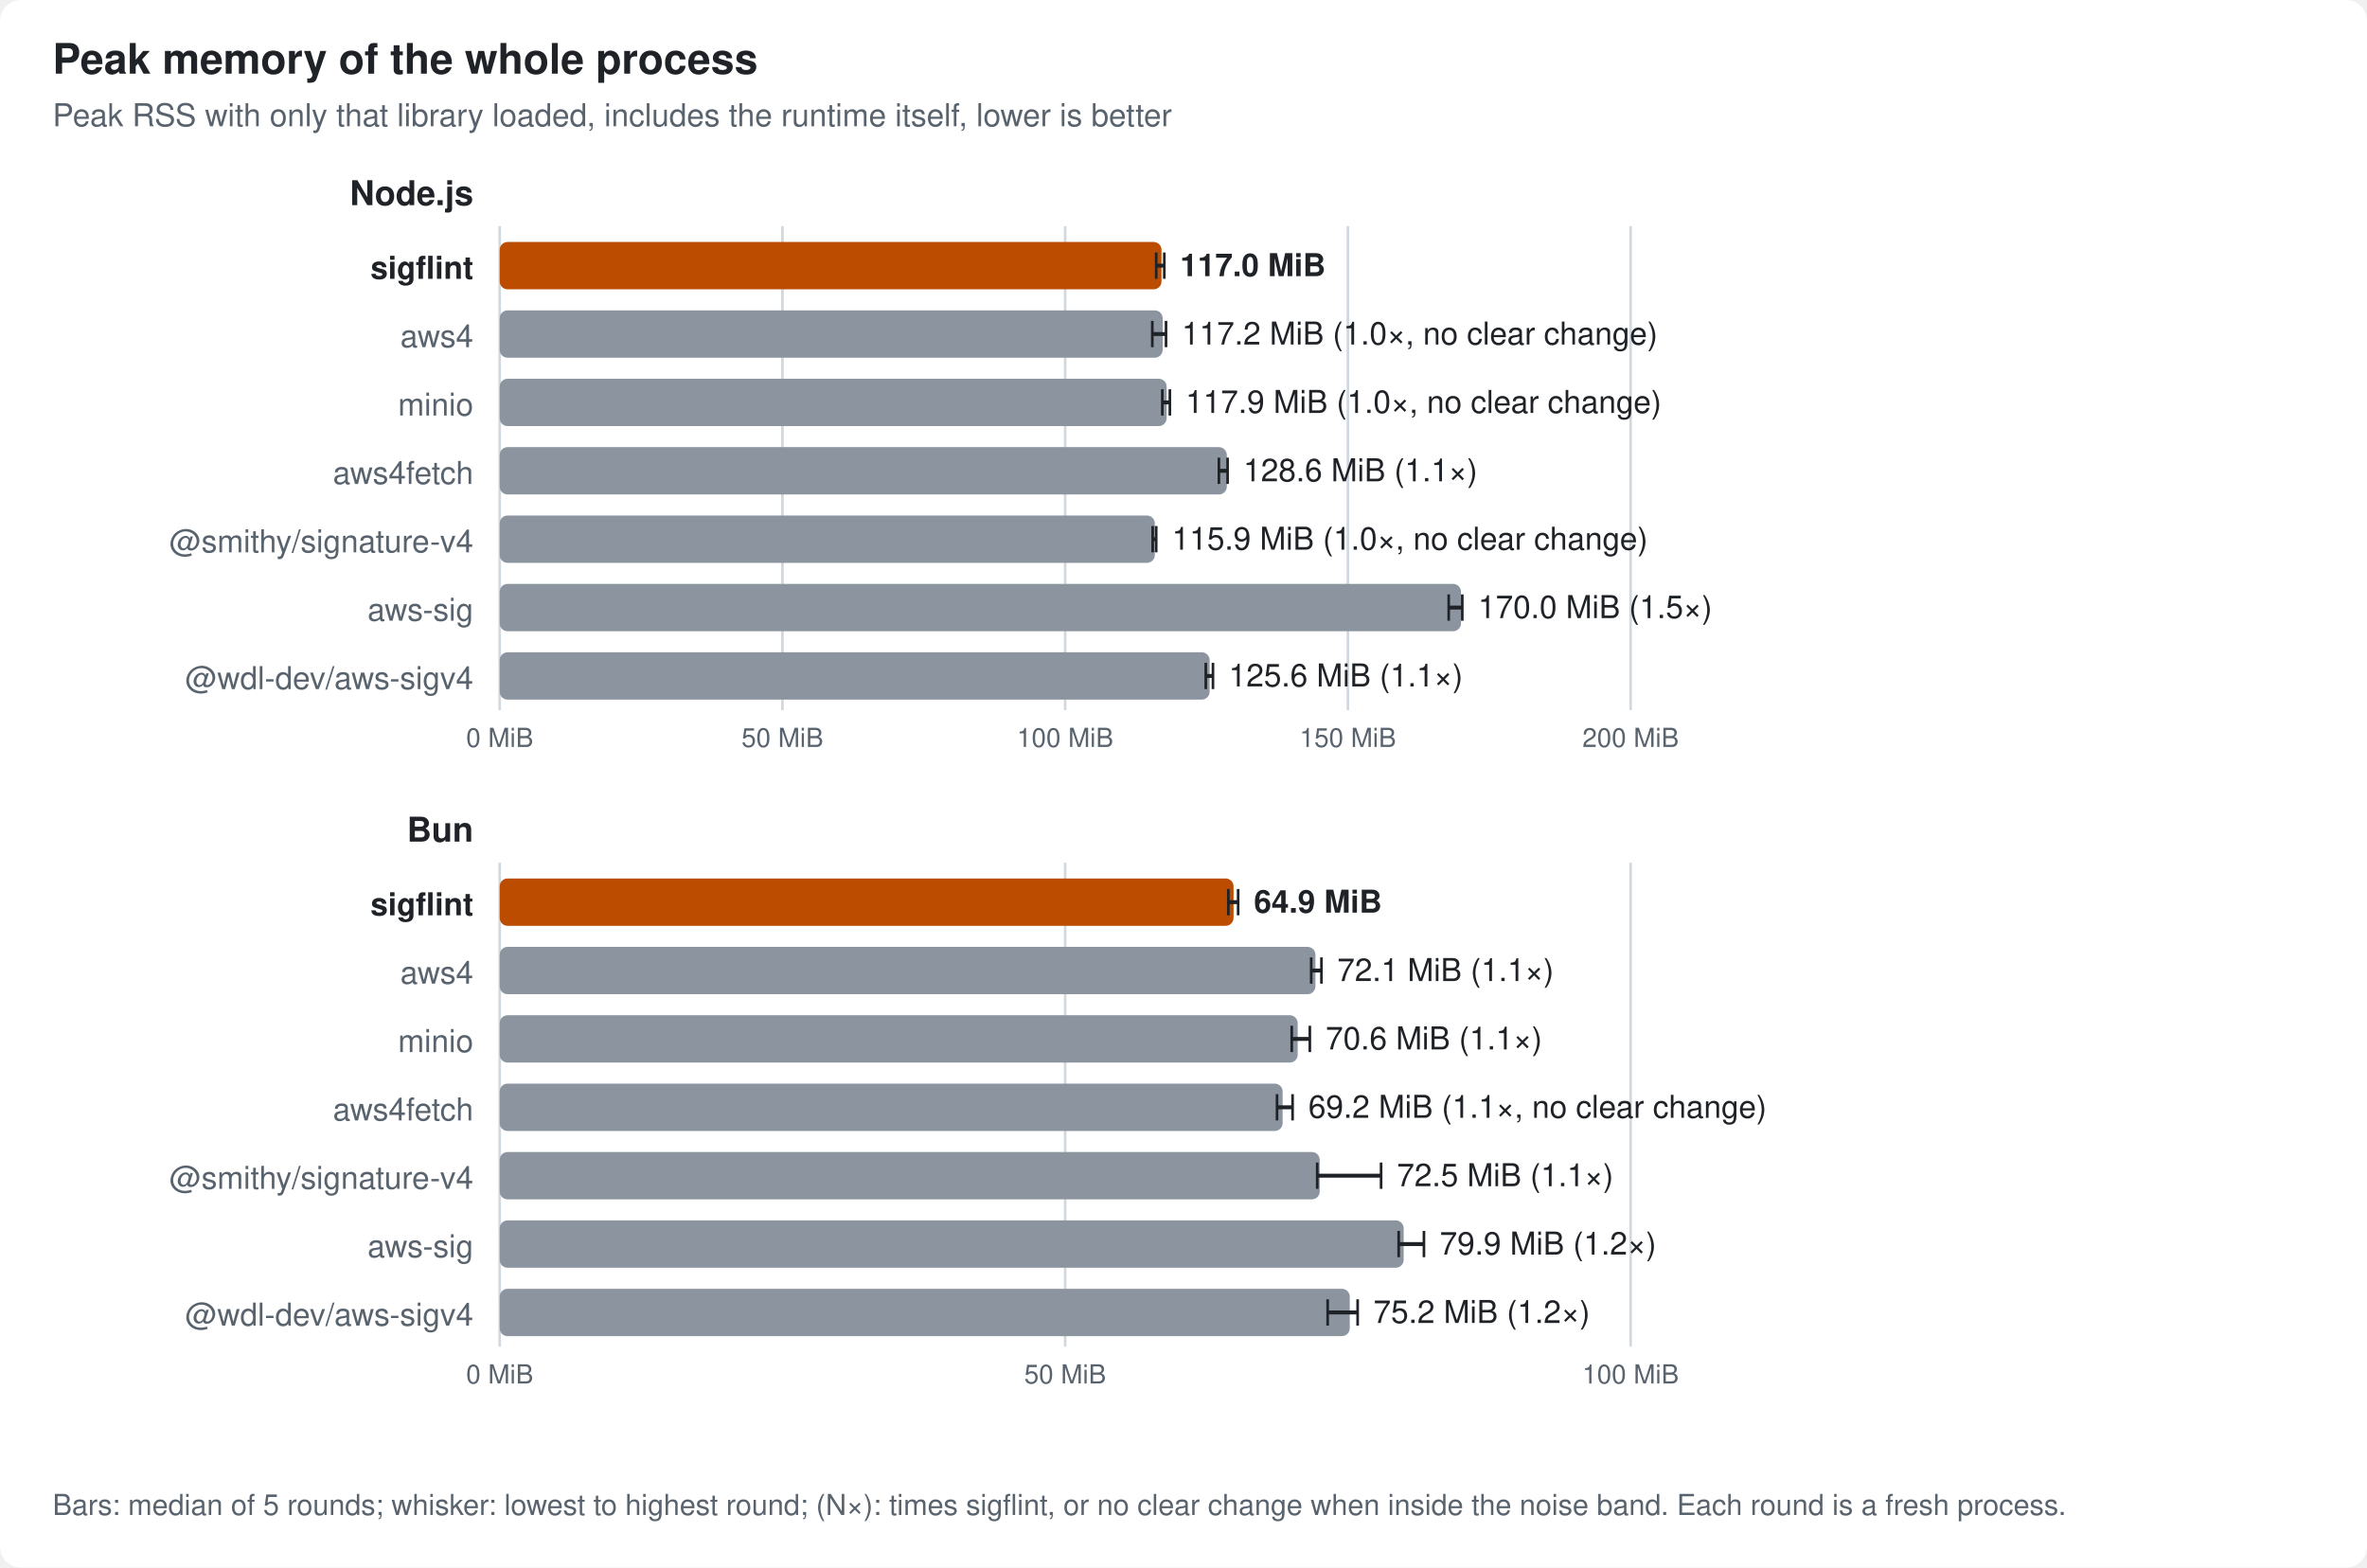
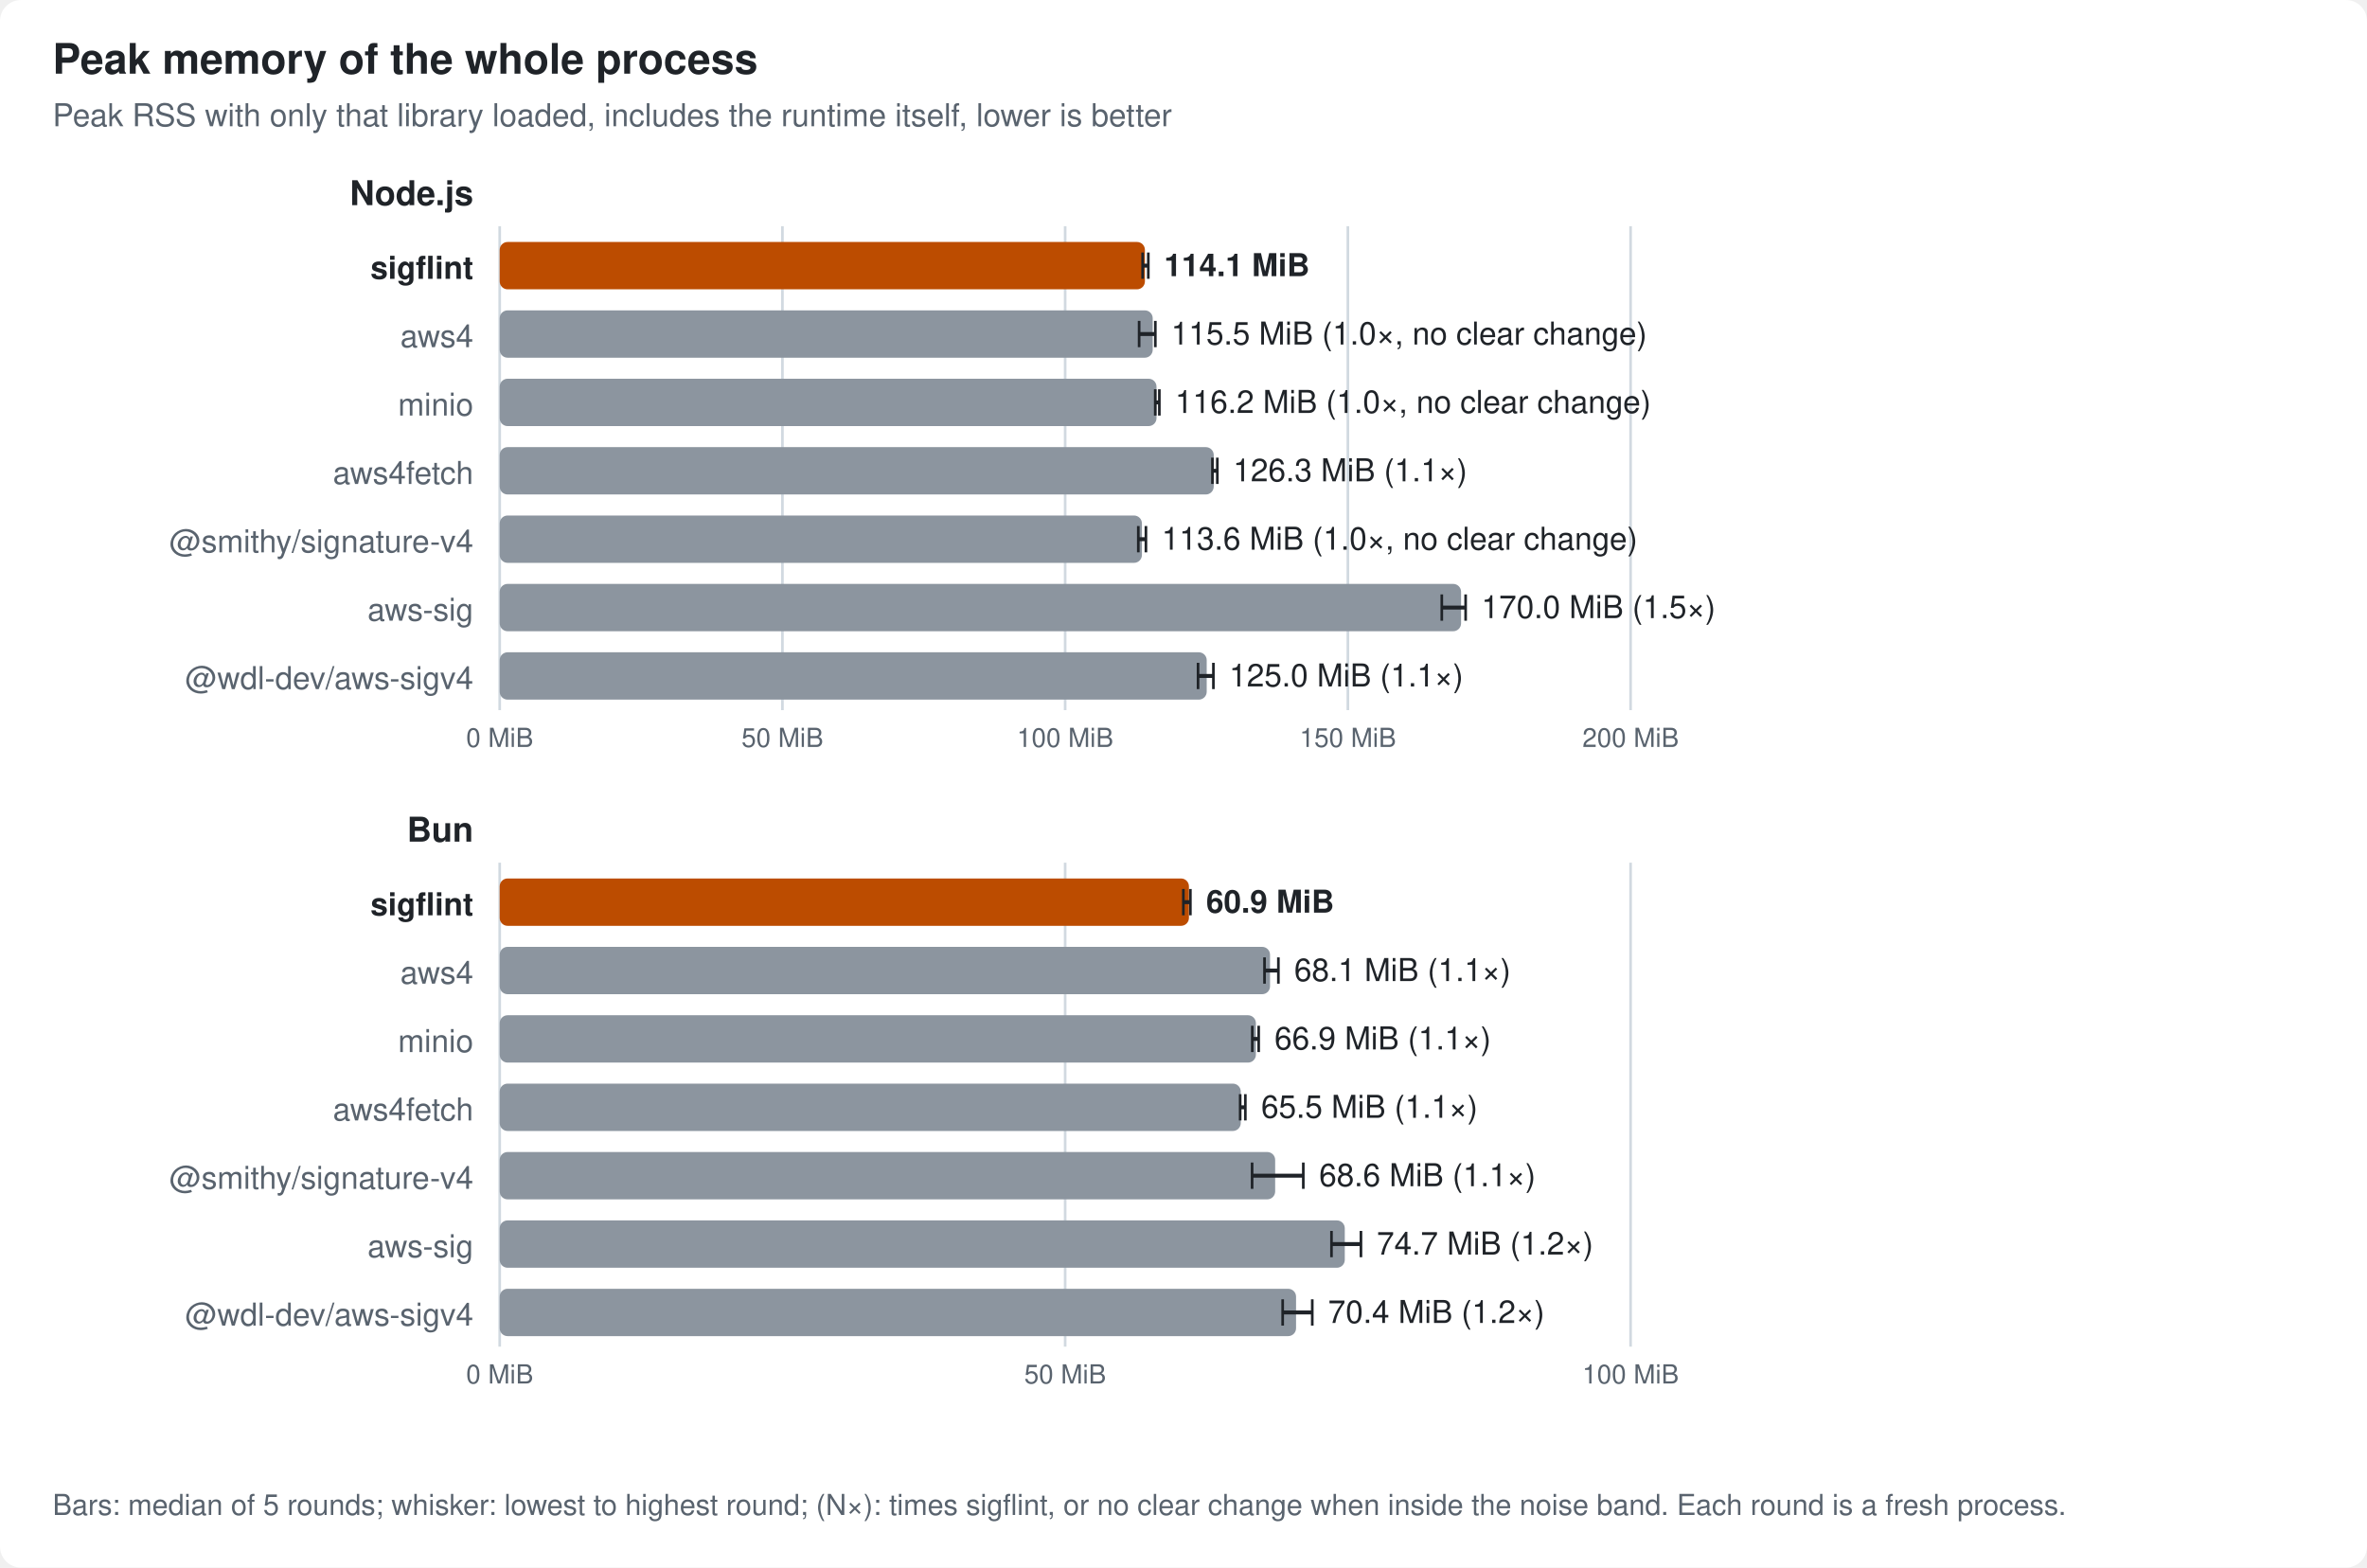
<svg xmlns="http://www.w3.org/2000/svg" width="900" height="596" viewBox="0 0 900 596" role="img" aria-labelledby="t" font-family="-apple-system,BlinkMacSystemFont,'Segoe UI',Helvetica,Arial,sans-serif">
  <rect width="900" height="596" rx="8" fill="#ffffff" />
  <text x="20" y="28" font-size="16" fill="#1f2328" text-anchor="start" font-weight="600">Peak memory of the whole process</text>
  <text x="20" y="48" font-size="12" fill="#59636e" text-anchor="start" font-weight="400">Peak RSS with only that library loaded, includes the runtime itself, lower is better</text>
  <text x="180" y="78" font-size="13" fill="#1f2328" text-anchor="end" font-weight="700">Node.js</text>
  <line x1="190" y1="86" x2="190" y2="270" stroke="#d1d9e0" />
  <text x="190" y="284" font-size="10" fill="#59636e" text-anchor="middle" font-weight="400">0 MiB</text>
  <line x1="297.5" y1="86" x2="297.5" y2="270" stroke="#d1d9e0" />
  <text x="297.5" y="284" font-size="10" fill="#59636e" text-anchor="middle" font-weight="400">50 MiB</text>
  <line x1="405" y1="86" x2="405" y2="270" stroke="#d1d9e0" />
  <text x="405" y="284" font-size="10" fill="#59636e" text-anchor="middle" font-weight="400">100 MiB</text>
  <line x1="512.5" y1="86" x2="512.5" y2="270" stroke="#d1d9e0" />
  <text x="512.5" y="284" font-size="10" fill="#59636e" text-anchor="middle" font-weight="400">150 MiB</text>
  <line x1="620" y1="86" x2="620" y2="270" stroke="#d1d9e0" />
  <text x="620" y="284" font-size="10" fill="#59636e" text-anchor="middle" font-weight="400">200 MiB</text>
  <text x="180" y="106" font-size="12" fill="#1f2328" text-anchor="end" font-weight="700">sigflint</text>
-   <rect x="190" y="92" width="251.642" height="18" rx="3" fill="#bc4c00" />
-   <line x1="439.627" y1="101" x2="442.701" y2="101" stroke="#1f2328" stroke-width="1.5" />
-   <line x1="439.627" y1="96" x2="439.627" y2="106" stroke="#1f2328" />
-   <line x1="442.701" y1="96" x2="442.701" y2="106" stroke="#1f2328" />
-   <text x="448.701" y="105" font-size="12" fill="#1f2328" text-anchor="start" font-weight="700">117.0 MiB</text>
+   <rect x="190" y="92" width="245.327" height="18" rx="3" fill="#bc4c00" />
+   <line x1="434.453" y1="101" x2="436.62" y2="101" stroke="#1f2328" stroke-width="1.5" />
+   <line x1="434.453" y1="96" x2="434.453" y2="106" stroke="#1f2328" />
+   <line x1="436.62" y1="96" x2="436.62" y2="106" stroke="#1f2328" />
+   <text x="442.62" y="105" font-size="12" fill="#1f2328" text-anchor="start" font-weight="700">114.1 MiB</text>
  <text x="180" y="132" font-size="12" fill="#59636e" text-anchor="end" font-weight="400">aws4</text>
-   <rect x="190" y="118" width="252.079" height="18" rx="3" fill="#8c959f" />
-   <line x1="438.14" y1="127" x2="443.356" y2="127" stroke="#1f2328" stroke-width="1.5" />
-   <line x1="438.14" y1="122" x2="438.14" y2="132" stroke="#1f2328" />
-   <line x1="443.356" y1="122" x2="443.356" y2="132" stroke="#1f2328" />
-   <text x="449.356" y="131" font-size="12" fill="#1f2328" text-anchor="start" font-weight="400">117.2 MiB  (1.0×, no clear change)</text>
+   <rect x="190" y="118" width="248.291" height="18" rx="3" fill="#8c959f" />
+   <line x1="433.126" y1="127" x2="439.291" y2="127" stroke="#1f2328" stroke-width="1.5" />
+   <line x1="433.126" y1="122" x2="433.126" y2="132" stroke="#1f2328" />
+   <line x1="439.291" y1="122" x2="439.291" y2="132" stroke="#1f2328" />
+   <text x="445.291" y="131" font-size="12" fill="#1f2328" text-anchor="start" font-weight="400">115.5 MiB  (1.0×, no clear change)</text>
  <text x="180" y="158" font-size="12" fill="#59636e" text-anchor="end" font-weight="400">minio</text>
-   <rect x="190" y="144" width="253.591" height="18" rx="3" fill="#8c959f" />
-   <line x1="441.945" y1="153" x2="444.809" y2="153" stroke="#1f2328" stroke-width="1.5" />
-   <line x1="441.945" y1="148" x2="441.945" y2="158" stroke="#1f2328" />
-   <line x1="444.809" y1="148" x2="444.809" y2="158" stroke="#1f2328" />
-   <text x="450.809" y="157" font-size="12" fill="#1f2328" text-anchor="start" font-weight="400">117.9 MiB  (1.0×, no clear change)</text>
+   <rect x="190" y="144" width="249.736" height="18" rx="3" fill="#8c959f" />
+   <line x1="439.257" y1="153" x2="440.819" y2="153" stroke="#1f2328" stroke-width="1.5" />
+   <line x1="439.257" y1="148" x2="439.257" y2="158" stroke="#1f2328" />
+   <line x1="440.819" y1="148" x2="440.819" y2="158" stroke="#1f2328" />
+   <text x="446.819" y="157" font-size="12" fill="#1f2328" text-anchor="start" font-weight="400">116.2 MiB  (1.0×, no clear change)</text>
  <text x="180" y="184" font-size="12" fill="#59636e" text-anchor="end" font-weight="400">aws4fetch</text>
-   <rect x="190" y="170" width="276.477" height="18" rx="3" fill="#8c959f" />
-   <line x1="463.462" y1="179" x2="466.762" y2="179" stroke="#1f2328" stroke-width="1.5" />
-   <line x1="463.462" y1="174" x2="463.462" y2="184" stroke="#1f2328" />
-   <line x1="466.762" y1="174" x2="466.762" y2="184" stroke="#1f2328" />
-   <text x="472.762" y="183" font-size="12" fill="#1f2328" text-anchor="start" font-weight="400">128.6 MiB  (1.1×)</text>
+   <rect x="190" y="170" width="271.496" height="18" rx="3" fill="#8c959f" />
+   <line x1="461.001" y1="179" x2="462.865" y2="179" stroke="#1f2328" stroke-width="1.5" />
+   <line x1="461.001" y1="174" x2="461.001" y2="184" stroke="#1f2328" />
+   <line x1="462.865" y1="174" x2="462.865" y2="184" stroke="#1f2328" />
+   <text x="468.865" y="183" font-size="12" fill="#1f2328" text-anchor="start" font-weight="400">126.3 MiB  (1.1×)</text>
  <text x="180" y="210" font-size="12" fill="#59636e" text-anchor="end" font-weight="400">@smithy/signature-v4</text>
-   <rect x="190" y="196" width="249.106" height="18" rx="3" fill="#8c959f" />
-   <line x1="438.275" y1="205" x2="439.618" y2="205" stroke="#1f2328" stroke-width="1.5" />
-   <line x1="438.275" y1="200" x2="438.275" y2="210" stroke="#1f2328" />
-   <line x1="439.618" y1="200" x2="439.618" y2="210" stroke="#1f2328" />
-   <text x="445.618" y="209" font-size="12" fill="#1f2328" text-anchor="start" font-weight="400">115.9 MiB  (1.0×, no clear change)</text>
+   <rect x="190" y="196" width="244.193" height="18" rx="3" fill="#8c959f" />
+   <line x1="432.816" y1="205" x2="435.713" y2="205" stroke="#1f2328" stroke-width="1.5" />
+   <line x1="432.816" y1="200" x2="432.816" y2="210" stroke="#1f2328" />
+   <line x1="435.713" y1="200" x2="435.713" y2="210" stroke="#1f2328" />
+   <text x="441.713" y="209" font-size="12" fill="#1f2328" text-anchor="start" font-weight="400">113.6 MiB  (1.0×, no clear change)</text>
  <text x="180" y="236" font-size="12" fill="#59636e" text-anchor="end" font-weight="400">aws-sig</text>
-   <rect x="190" y="222" width="365.508" height="18" rx="3" fill="#8c959f" />
-   <line x1="550.839" y1="231" x2="556.004" y2="231" stroke="#1f2328" stroke-width="1.5" />
-   <line x1="550.839" y1="226" x2="550.839" y2="236" stroke="#1f2328" />
-   <line x1="556.004" y1="226" x2="556.004" y2="236" stroke="#1f2328" />
-   <text x="562.004" y="235" font-size="12" fill="#1f2328" text-anchor="start" font-weight="400">170.0 MiB  (1.5×)</text>
+   <rect x="190" y="222" width="365.542" height="18" rx="3" fill="#8c959f" />
+   <line x1="548.21" y1="231" x2="557.272" y2="231" stroke="#1f2328" stroke-width="1.5" />
+   <line x1="548.21" y1="226" x2="548.21" y2="236" stroke="#1f2328" />
+   <line x1="557.272" y1="226" x2="557.272" y2="236" stroke="#1f2328" />
+   <text x="563.272" y="235" font-size="12" fill="#1f2328" text-anchor="start" font-weight="400">170.0 MiB  (1.5×)</text>
  <text x="180" y="262" font-size="12" fill="#59636e" text-anchor="end" font-weight="400">@wdl-dev/aws-sigv4</text>
-   <rect x="190" y="248" width="269.934" height="18" rx="3" fill="#8c959f" />
-   <line x1="458.473" y1="257" x2="461.202" y2="257" stroke="#1f2328" stroke-width="1.5" />
-   <line x1="458.473" y1="252" x2="458.473" y2="262" stroke="#1f2328" />
-   <line x1="461.202" y1="252" x2="461.202" y2="262" stroke="#1f2328" />
-   <text x="467.202" y="261" font-size="12" fill="#1f2328" text-anchor="start" font-weight="400">125.6 MiB  (1.1×)</text>
+   <rect x="190" y="248" width="268.826" height="18" rx="3" fill="#8c959f" />
+   <line x1="455.533" y1="257" x2="461.37" y2="257" stroke="#1f2328" stroke-width="1.5" />
+   <line x1="455.533" y1="252" x2="455.533" y2="262" stroke="#1f2328" />
+   <line x1="461.37" y1="252" x2="461.37" y2="262" stroke="#1f2328" />
+   <text x="467.37" y="261" font-size="12" fill="#1f2328" text-anchor="start" font-weight="400">125.0 MiB  (1.1×)</text>
  <text x="180" y="320" font-size="13" fill="#1f2328" text-anchor="end" font-weight="700">Bun</text>
  <line x1="190" y1="328" x2="190" y2="512" stroke="#d1d9e0" />
  <text x="190" y="526" font-size="10" fill="#59636e" text-anchor="middle" font-weight="400">0 MiB</text>
  <line x1="405" y1="328" x2="405" y2="512" stroke="#d1d9e0" />
  <text x="405" y="526" font-size="10" fill="#59636e" text-anchor="middle" font-weight="400">50 MiB</text>
  <line x1="620" y1="328" x2="620" y2="512" stroke="#d1d9e0" />
  <text x="620" y="526" font-size="10" fill="#59636e" text-anchor="middle" font-weight="400">100 MiB</text>
  <text x="180" y="348" font-size="12" fill="#1f2328" text-anchor="end" font-weight="700">sigflint</text>
-   <rect x="190" y="334" width="279.03" height="18" rx="3" fill="#bc4c00" />
-   <line x1="467.048" y1="343" x2="470.777" y2="343" stroke="#1f2328" stroke-width="1.5" />
-   <line x1="467.048" y1="338" x2="467.048" y2="348" stroke="#1f2328" />
-   <line x1="470.777" y1="338" x2="470.777" y2="348" stroke="#1f2328" />
-   <text x="476.777" y="347" font-size="12" fill="#1f2328" text-anchor="start" font-weight="700">64.9 MiB</text>
+   <rect x="190" y="334" width="262.065" height="18" rx="3" fill="#bc4c00" />
+   <line x1="449.948" y1="343" x2="452.619" y2="343" stroke="#1f2328" stroke-width="1.5" />
+   <line x1="449.948" y1="338" x2="449.948" y2="348" stroke="#1f2328" />
+   <line x1="452.619" y1="338" x2="452.619" y2="348" stroke="#1f2328" />
+   <text x="458.619" y="347" font-size="12" fill="#1f2328" text-anchor="start" font-weight="700">60.9 MiB</text>
  <text x="180" y="374" font-size="12" fill="#59636e" text-anchor="end" font-weight="400">aws4</text>
-   <rect x="190" y="360" width="310.171" height="18" rx="3" fill="#8c959f" />
-   <line x1="498.559" y1="369" x2="502.455" y2="369" stroke="#1f2328" stroke-width="1.5" />
-   <line x1="498.559" y1="364" x2="498.559" y2="374" stroke="#1f2328" />
-   <line x1="502.455" y1="364" x2="502.455" y2="374" stroke="#1f2328" />
-   <text x="508.455" y="373" font-size="12" fill="#1f2328" text-anchor="start" font-weight="400">72.1 MiB  (1.1×)</text>
+   <rect x="190" y="360" width="292.904" height="18" rx="3" fill="#8c959f" />
+   <line x1="480.804" y1="369" x2="486.079" y2="369" stroke="#1f2328" stroke-width="1.5" />
+   <line x1="480.804" y1="364" x2="480.804" y2="374" stroke="#1f2328" />
+   <line x1="486.079" y1="364" x2="486.079" y2="374" stroke="#1f2328" />
+   <text x="492.079" y="373" font-size="12" fill="#1f2328" text-anchor="start" font-weight="400">68.1 MiB  (1.1×)</text>
  <text x="180" y="400" font-size="12" fill="#59636e" text-anchor="end" font-weight="400">minio</text>
-   <rect x="190" y="386" width="303.419" height="18" rx="3" fill="#8c959f" />
-   <line x1="491.151" y1="395" x2="498.038" y2="395" stroke="#1f2328" stroke-width="1.5" />
-   <line x1="491.151" y1="390" x2="491.151" y2="400" stroke="#1f2328" />
-   <line x1="498.038" y1="390" x2="498.038" y2="400" stroke="#1f2328" />
-   <text x="504.038" y="399" font-size="12" fill="#1f2328" text-anchor="start" font-weight="400">70.6 MiB  (1.1×)</text>
+   <rect x="190" y="386" width="287.529" height="18" rx="3" fill="#8c959f" />
+   <line x1="476.152" y1="395" x2="478.587" y2="395" stroke="#1f2328" stroke-width="1.5" />
+   <line x1="476.152" y1="390" x2="476.152" y2="400" stroke="#1f2328" />
+   <line x1="478.587" y1="390" x2="478.587" y2="400" stroke="#1f2328" />
+   <text x="484.587" y="399" font-size="12" fill="#1f2328" text-anchor="start" font-weight="400">66.9 MiB  (1.1×)</text>
  <text x="180" y="426" font-size="12" fill="#59636e" text-anchor="end" font-weight="400">aws4fetch</text>
-   <rect x="190" y="412" width="297.691" height="18" rx="3" fill="#8c959f" />
-   <line x1="485.558" y1="421" x2="491.47" y2="421" stroke="#1f2328" stroke-width="1.5" />
-   <line x1="485.558" y1="416" x2="485.558" y2="426" stroke="#1f2328" />
-   <line x1="491.47" y1="416" x2="491.47" y2="426" stroke="#1f2328" />
-   <text x="497.47" y="425" font-size="12" fill="#1f2328" text-anchor="start" font-weight="400">69.2 MiB  (1.1×, no clear change)</text>
+   <rect x="190" y="412" width="281.768" height="18" rx="3" fill="#8c959f" />
+   <line x1="471.549" y1="421" x2="473.514" y2="421" stroke="#1f2328" stroke-width="1.5" />
+   <line x1="471.549" y1="416" x2="471.549" y2="426" stroke="#1f2328" />
+   <line x1="473.514" y1="416" x2="473.514" y2="426" stroke="#1f2328" />
+   <text x="479.514" y="425" font-size="12" fill="#1f2328" text-anchor="start" font-weight="400">65.5 MiB  (1.1×)</text>
  <text x="180" y="452" font-size="12" fill="#59636e" text-anchor="end" font-weight="400">@smithy/signature-v4</text>
-   <rect x="190" y="438" width="311.8" height="18" rx="3" fill="#8c959f" />
-   <line x1="500.843" y1="447" x2="525.131" y2="447" stroke="#1f2328" stroke-width="1.5" />
-   <line x1="500.843" y1="442" x2="500.843" y2="452" stroke="#1f2328" />
-   <line x1="525.131" y1="442" x2="525.131" y2="452" stroke="#1f2328" />
-   <text x="531.131" y="451" font-size="12" fill="#1f2328" text-anchor="start" font-weight="400">72.5 MiB  (1.1×)</text>
+   <rect x="190" y="438" width="294.852" height="18" rx="3" fill="#8c959f" />
+   <line x1="476.084" y1="447" x2="495.552" y2="447" stroke="#1f2328" stroke-width="1.5" />
+   <line x1="476.084" y1="442" x2="476.084" y2="452" stroke="#1f2328" />
+   <line x1="495.552" y1="442" x2="495.552" y2="452" stroke="#1f2328" />
+   <text x="501.552" y="451" font-size="12" fill="#1f2328" text-anchor="start" font-weight="400">68.6 MiB  (1.1×)</text>
  <text x="180" y="478" font-size="12" fill="#59636e" text-anchor="end" font-weight="400">aws-sig</text>
-   <rect x="190" y="464" width="343.714" height="18" rx="3" fill="#8c959f" />
-   <line x1="531.816" y1="473" x2="541.424" y2="473" stroke="#1f2328" stroke-width="1.5" />
-   <line x1="531.816" y1="468" x2="531.816" y2="478" stroke="#1f2328" />
-   <line x1="541.424" y1="468" x2="541.424" y2="478" stroke="#1f2328" />
-   <text x="547.424" y="477" font-size="12" fill="#1f2328" text-anchor="start" font-weight="400">79.9 MiB  (1.2×)</text>
+   <rect x="190" y="464" width="321.324" height="18" rx="3" fill="#8c959f" />
+   <line x1="506.268" y1="473" x2="517.472" y2="473" stroke="#1f2328" stroke-width="1.5" />
+   <line x1="506.268" y1="468" x2="506.268" y2="478" stroke="#1f2328" />
+   <line x1="517.472" y1="468" x2="517.472" y2="478" stroke="#1f2328" />
+   <text x="523.472" y="477" font-size="12" fill="#1f2328" text-anchor="start" font-weight="400">74.7 MiB  (1.2×)</text>
  <text x="180" y="504" font-size="12" fill="#59636e" text-anchor="end" font-weight="400">@wdl-dev/aws-sigv4</text>
-   <rect x="190" y="490" width="323.222" height="18" rx="3" fill="#8c959f" />
-   <line x1="504.807" y1="499" x2="516.212" y2="499" stroke="#1f2328" stroke-width="1.5" />
-   <line x1="504.807" y1="494" x2="504.807" y2="504" stroke="#1f2328" />
-   <line x1="516.212" y1="494" x2="516.212" y2="504" stroke="#1f2328" />
-   <text x="522.212" y="503" font-size="12" fill="#1f2328" text-anchor="start" font-weight="400">75.2 MiB  (1.2×)</text>
+   <rect x="190" y="490" width="302.797" height="18" rx="3" fill="#8c959f" />
+   <line x1="487.708" y1="499" x2="498.962" y2="499" stroke="#1f2328" stroke-width="1.5" />
+   <line x1="487.708" y1="494" x2="487.708" y2="504" stroke="#1f2328" />
+   <line x1="498.962" y1="494" x2="498.962" y2="504" stroke="#1f2328" />
+   <text x="504.962" y="503" font-size="12" fill="#1f2328" text-anchor="start" font-weight="400">70.4 MiB  (1.2×)</text>
  <text x="20" y="576" font-size="11" fill="#59636e" text-anchor="start" font-weight="400">Bars: median of 5 rounds; whisker: lowest to highest round; (N×): times sigflint, or no clear change when inside the noise band. Each round is a fresh process.</text>
</svg>
